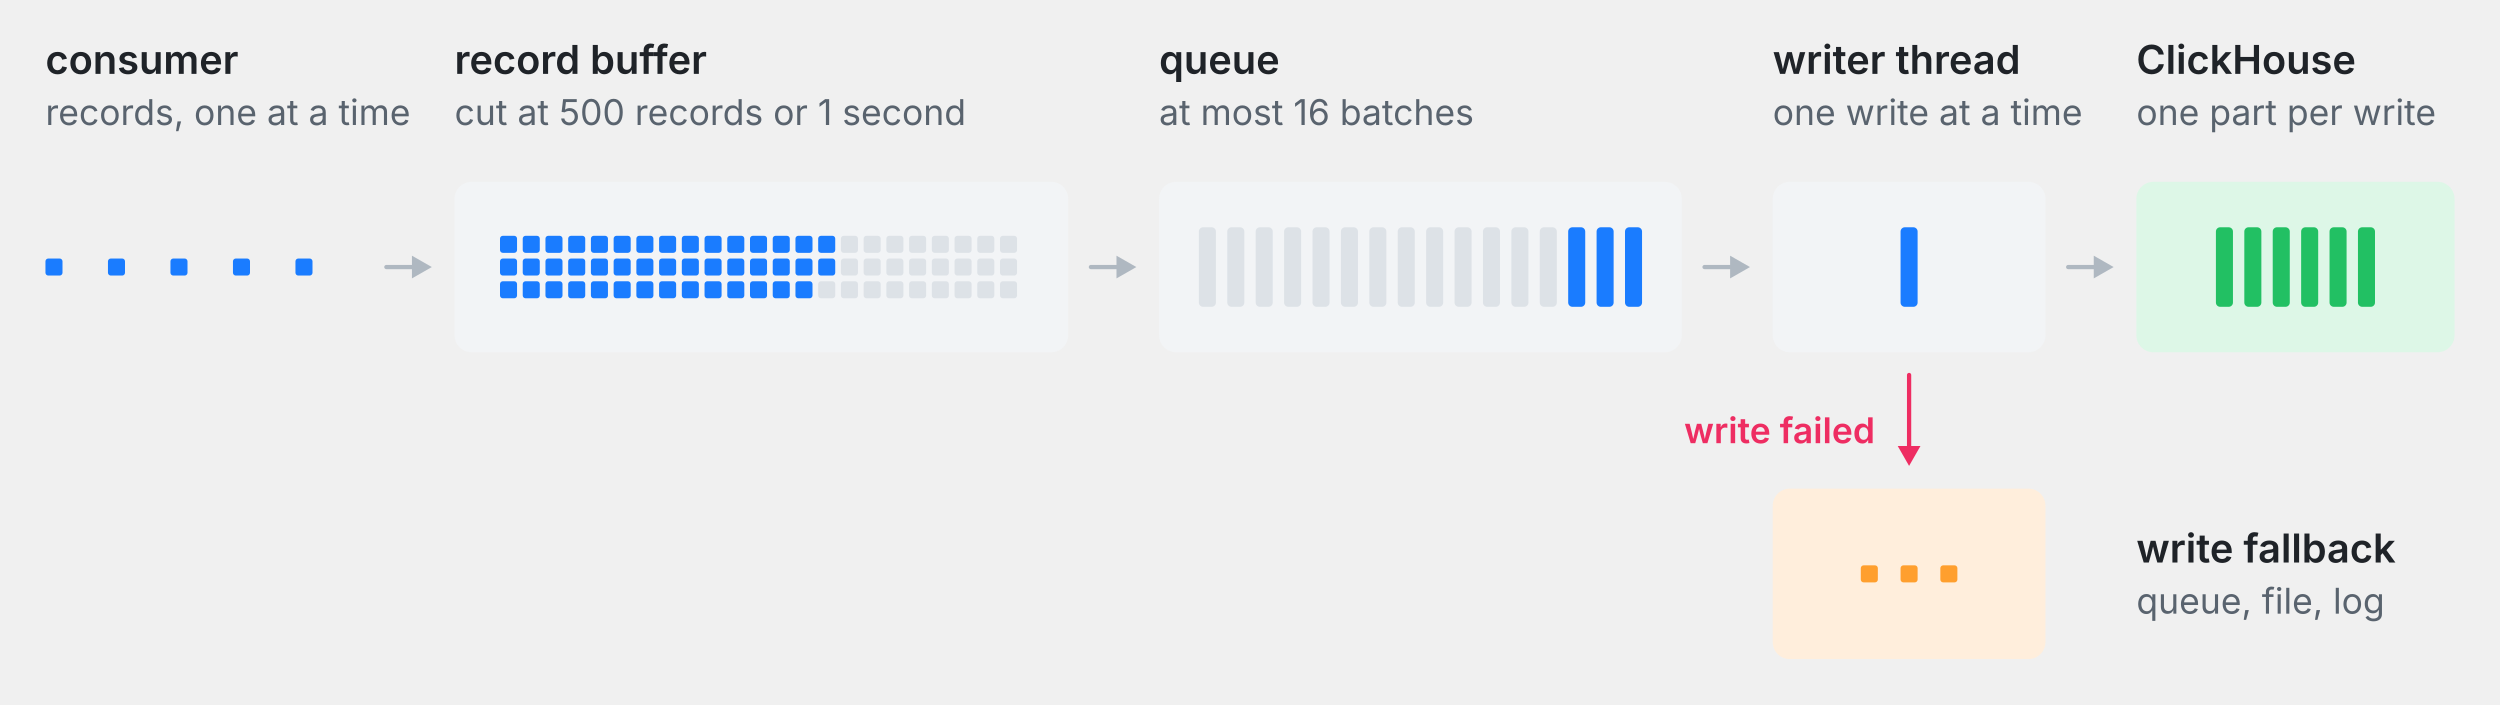
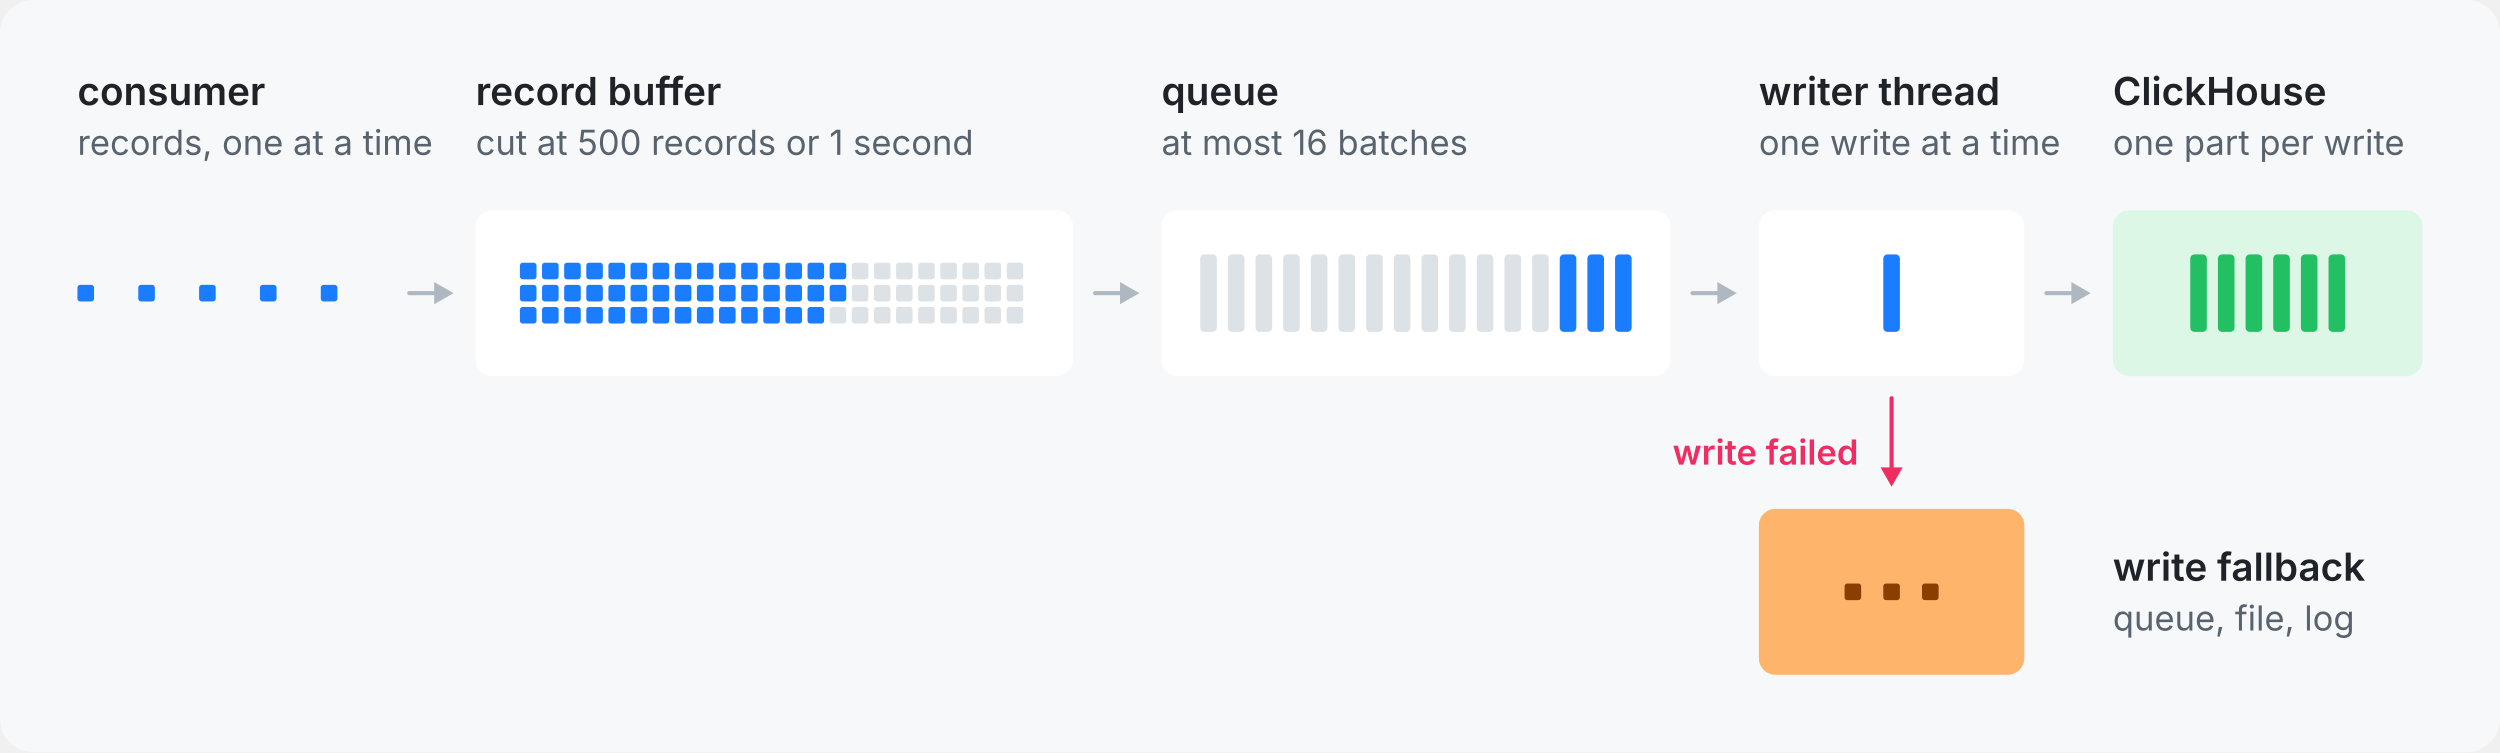
- <svg xmlns="http://www.w3.org/2000/svg" viewBox="0 0 880 248" width="880" height="248" role="img">
-   <text x="16.0" y="26.0" font-family="-apple-system, BlinkMacSystemFont, 'Segoe UI', Inter, Helvetica, Arial, sans-serif" font-size="14" font-weight="600" fill="#1F2328" text-anchor="start">consumer</text>
-   <text x="16.0" y="44.0" font-family="-apple-system, BlinkMacSystemFont, 'Segoe UI', Inter, Helvetica, Arial, sans-serif" font-size="12.5" font-weight="400" fill="#59636E" text-anchor="start">records, one at a time</text>
-   <text x="160.0" y="26.0" font-family="-apple-system, BlinkMacSystemFont, 'Segoe UI', Inter, Helvetica, Arial, sans-serif" font-size="14" font-weight="600" fill="#1F2328" text-anchor="start">record buffer</text>
-   <text x="160.0" y="44.0" font-family="-apple-system, BlinkMacSystemFont, 'Segoe UI', Inter, Helvetica, Arial, sans-serif" font-size="12.5" font-weight="400" fill="#59636E" text-anchor="start">cut at 500 records or 1 second</text>
-   <text x="408.0" y="26.0" font-family="-apple-system, BlinkMacSystemFont, 'Segoe UI', Inter, Helvetica, Arial, sans-serif" font-size="14" font-weight="600" fill="#1F2328" text-anchor="start">queue</text>
-   <text x="408.0" y="44.0" font-family="-apple-system, BlinkMacSystemFont, 'Segoe UI', Inter, Helvetica, Arial, sans-serif" font-size="12.5" font-weight="400" fill="#59636E" text-anchor="start">at most 16 batches</text>
-   <text x="624.0" y="26.0" font-family="-apple-system, BlinkMacSystemFont, 'Segoe UI', Inter, Helvetica, Arial, sans-serif" font-size="14" font-weight="600" fill="#1F2328" text-anchor="start">writer thread</text>
-   <text x="624.0" y="44.0" font-family="-apple-system, BlinkMacSystemFont, 'Segoe UI', Inter, Helvetica, Arial, sans-serif" font-size="12.5" font-weight="400" fill="#59636E" text-anchor="start">one write at a time</text>
-   <text x="752.0" y="26.0" font-family="-apple-system, BlinkMacSystemFont, 'Segoe UI', Inter, Helvetica, Arial, sans-serif" font-size="14" font-weight="600" fill="#1F2328" text-anchor="start">ClickHouse</text>
-   <text x="752.0" y="44.0" font-family="-apple-system, BlinkMacSystemFont, 'Segoe UI', Inter, Helvetica, Arial, sans-serif" font-size="12.5" font-weight="400" fill="#59636E" text-anchor="start">one part per write</text>
-   <path d="M136,94.0 L146,94.0" stroke="#AFB8C1" stroke-width="1.5" fill="none" stroke-linecap="round" stroke-linejoin="round" />
-   <path d="M145,90.0 L152,94.0 L145,98.0 Z" fill="#AFB8C1" />
-   <path d="M384,94.0 L394,94.0" stroke="#AFB8C1" stroke-width="1.5" fill="none" stroke-linecap="round" stroke-linejoin="round" />
-   <path d="M393,90.0 L400,94.0 L393,98.0 Z" fill="#AFB8C1" />
-   <path d="M600,94.0 L610,94.0" stroke="#AFB8C1" stroke-width="1.5" fill="none" stroke-linecap="round" stroke-linejoin="round" />
-   <path d="M609,90.0 L616,94.0 L609,98.0 Z" fill="#AFB8C1" />
-   <path d="M728,94.0 L738,94.0" stroke="#AFB8C1" stroke-width="1.5" fill="none" stroke-linecap="round" stroke-linejoin="round" />
-   <path d="M737,90.0 L744,94.0 L737,98.0 Z" fill="#AFB8C1" />
-   <rect x="16.0" y="91.0" width="6.0" height="6.0" rx="1" fill="#1A7CFF" />
-   <rect x="38.0" y="91.0" width="6.0" height="6.0" rx="1" fill="#1A7CFF" />
-   <rect x="60.0" y="91.0" width="6.0" height="6.0" rx="1" fill="#1A7CFF" />
-   <rect x="82.0" y="91.0" width="6.0" height="6.0" rx="1" fill="#1A7CFF" />
-   <rect x="104.0" y="91.0" width="6.0" height="6.0" rx="1" fill="#1A7CFF" />
-   <rect x="160.0" y="64.0" width="216.0" height="60.0" rx="6" fill="#F2F4F6" />
-   <rect x="176.0" y="83.0" width="6.0" height="6.0" rx="1" fill="#1A7CFF" />
-   <rect x="176.0" y="91.0" width="6.0" height="6.0" rx="1" fill="#1A7CFF" />
-   <rect x="176.0" y="99.0" width="6.0" height="6.0" rx="1" fill="#1A7CFF" />
-   <rect x="184.0" y="83.0" width="6.0" height="6.0" rx="1" fill="#1A7CFF" />
-   <rect x="184.0" y="91.0" width="6.0" height="6.0" rx="1" fill="#1A7CFF" />
-   <rect x="184.0" y="99.0" width="6.0" height="6.0" rx="1" fill="#1A7CFF" />
-   <rect x="192.0" y="83.0" width="6.0" height="6.0" rx="1" fill="#1A7CFF" />
-   <rect x="192.0" y="91.0" width="6.0" height="6.0" rx="1" fill="#1A7CFF" />
-   <rect x="192.0" y="99.0" width="6.0" height="6.0" rx="1" fill="#1A7CFF" />
-   <rect x="200.0" y="83.0" width="6.0" height="6.0" rx="1" fill="#1A7CFF" />
-   <rect x="200.0" y="91.0" width="6.0" height="6.0" rx="1" fill="#1A7CFF" />
-   <rect x="200.0" y="99.0" width="6.0" height="6.0" rx="1" fill="#1A7CFF" />
-   <rect x="208.0" y="83.0" width="6.0" height="6.0" rx="1" fill="#1A7CFF" />
-   <rect x="208.0" y="91.0" width="6.0" height="6.0" rx="1" fill="#1A7CFF" />
-   <rect x="208.0" y="99.0" width="6.0" height="6.0" rx="1" fill="#1A7CFF" />
-   <rect x="216.0" y="83.0" width="6.0" height="6.0" rx="1" fill="#1A7CFF" />
-   <rect x="216.0" y="91.0" width="6.0" height="6.0" rx="1" fill="#1A7CFF" />
-   <rect x="216.0" y="99.0" width="6.0" height="6.0" rx="1" fill="#1A7CFF" />
-   <rect x="224.0" y="83.0" width="6.0" height="6.0" rx="1" fill="#1A7CFF" />
-   <rect x="224.0" y="91.0" width="6.0" height="6.0" rx="1" fill="#1A7CFF" />
-   <rect x="224.0" y="99.0" width="6.0" height="6.0" rx="1" fill="#1A7CFF" />
-   <rect x="232.0" y="83.0" width="6.0" height="6.0" rx="1" fill="#1A7CFF" />
-   <rect x="232.0" y="91.0" width="6.0" height="6.0" rx="1" fill="#1A7CFF" />
-   <rect x="232.0" y="99.0" width="6.0" height="6.0" rx="1" fill="#1A7CFF" />
-   <rect x="240.0" y="83.0" width="6.0" height="6.0" rx="1" fill="#1A7CFF" />
-   <rect x="240.0" y="91.0" width="6.0" height="6.0" rx="1" fill="#1A7CFF" />
-   <rect x="240.0" y="99.0" width="6.0" height="6.0" rx="1" fill="#1A7CFF" />
-   <rect x="248.0" y="83.0" width="6.0" height="6.0" rx="1" fill="#1A7CFF" />
-   <rect x="248.0" y="91.0" width="6.0" height="6.0" rx="1" fill="#1A7CFF" />
-   <rect x="248.0" y="99.0" width="6.0" height="6.0" rx="1" fill="#1A7CFF" />
-   <rect x="256.0" y="83.0" width="6.0" height="6.0" rx="1" fill="#1A7CFF" />
-   <rect x="256.0" y="91.0" width="6.0" height="6.0" rx="1" fill="#1A7CFF" />
-   <rect x="256.0" y="99.0" width="6.0" height="6.0" rx="1" fill="#1A7CFF" />
-   <rect x="264.0" y="83.0" width="6.0" height="6.0" rx="1" fill="#1A7CFF" />
-   <rect x="264.0" y="91.0" width="6.0" height="6.0" rx="1" fill="#1A7CFF" />
-   <rect x="264.0" y="99.0" width="6.0" height="6.0" rx="1" fill="#1A7CFF" />
-   <rect x="272.0" y="83.0" width="6.0" height="6.0" rx="1" fill="#1A7CFF" />
-   <rect x="272.0" y="91.0" width="6.0" height="6.0" rx="1" fill="#1A7CFF" />
-   <rect x="272.0" y="99.0" width="6.0" height="6.0" rx="1" fill="#1A7CFF" />
-   <rect x="280.0" y="83.0" width="6.0" height="6.0" rx="1" fill="#1A7CFF" />
-   <rect x="280.0" y="91.0" width="6.0" height="6.0" rx="1" fill="#1A7CFF" />
-   <rect x="280.0" y="99.0" width="6.0" height="6.0" rx="1" fill="#1A7CFF" />
-   <rect x="288.0" y="83.0" width="6.0" height="6.0" rx="1" fill="#1A7CFF" />
-   <rect x="288.0" y="91.0" width="6.0" height="6.0" rx="1" fill="#1A7CFF" />
-   <rect x="288.0" y="99.0" width="6.0" height="6.0" rx="1" fill="#DDE2E7" />
-   <rect x="296.0" y="83.0" width="6.0" height="6.0" rx="1" fill="#DDE2E7" />
-   <rect x="296.0" y="91.0" width="6.0" height="6.0" rx="1" fill="#DDE2E7" />
-   <rect x="296.0" y="99.0" width="6.0" height="6.0" rx="1" fill="#DDE2E7" />
-   <rect x="304.0" y="83.0" width="6.0" height="6.0" rx="1" fill="#DDE2E7" />
-   <rect x="304.0" y="91.0" width="6.0" height="6.0" rx="1" fill="#DDE2E7" />
-   <rect x="304.0" y="99.0" width="6.0" height="6.0" rx="1" fill="#DDE2E7" />
-   <rect x="312.0" y="83.0" width="6.0" height="6.0" rx="1" fill="#DDE2E7" />
-   <rect x="312.0" y="91.0" width="6.0" height="6.0" rx="1" fill="#DDE2E7" />
-   <rect x="312.0" y="99.0" width="6.0" height="6.0" rx="1" fill="#DDE2E7" />
-   <rect x="320.0" y="83.0" width="6.0" height="6.0" rx="1" fill="#DDE2E7" />
-   <rect x="320.0" y="91.0" width="6.0" height="6.0" rx="1" fill="#DDE2E7" />
-   <rect x="320.0" y="99.0" width="6.0" height="6.0" rx="1" fill="#DDE2E7" />
-   <rect x="328.0" y="83.0" width="6.0" height="6.0" rx="1" fill="#DDE2E7" />
-   <rect x="328.0" y="91.0" width="6.0" height="6.0" rx="1" fill="#DDE2E7" />
-   <rect x="328.0" y="99.0" width="6.0" height="6.0" rx="1" fill="#DDE2E7" />
-   <rect x="336.0" y="83.0" width="6.0" height="6.0" rx="1" fill="#DDE2E7" />
-   <rect x="336.0" y="91.0" width="6.0" height="6.0" rx="1" fill="#DDE2E7" />
-   <rect x="336.0" y="99.0" width="6.0" height="6.0" rx="1" fill="#DDE2E7" />
-   <rect x="344.0" y="83.0" width="6.0" height="6.0" rx="1" fill="#DDE2E7" />
-   <rect x="344.0" y="91.0" width="6.0" height="6.0" rx="1" fill="#DDE2E7" />
-   <rect x="344.0" y="99.0" width="6.0" height="6.0" rx="1" fill="#DDE2E7" />
-   <rect x="352.0" y="83.0" width="6.0" height="6.0" rx="1" fill="#DDE2E7" />
-   <rect x="352.0" y="91.0" width="6.0" height="6.0" rx="1" fill="#DDE2E7" />
-   <rect x="352.0" y="99.0" width="6.0" height="6.0" rx="1" fill="#DDE2E7" />
-   <rect x="408.0" y="64.0" width="184.0" height="60.0" rx="6" fill="#F2F4F6" />
-   <rect x="422.0" y="80.0" width="6.0" height="28.0" rx="1.5" fill="#DDE2E7" />
-   <rect x="432.0" y="80.0" width="6.0" height="28.0" rx="1.5" fill="#DDE2E7" />
-   <rect x="442.0" y="80.0" width="6.0" height="28.0" rx="1.5" fill="#DDE2E7" />
-   <rect x="452.0" y="80.0" width="6.0" height="28.0" rx="1.5" fill="#DDE2E7" />
-   <rect x="462.0" y="80.0" width="6.0" height="28.0" rx="1.5" fill="#DDE2E7" />
-   <rect x="472.0" y="80.0" width="6.0" height="28.0" rx="1.5" fill="#DDE2E7" />
-   <rect x="482.0" y="80.0" width="6.0" height="28.0" rx="1.5" fill="#DDE2E7" />
-   <rect x="492.0" y="80.0" width="6.0" height="28.0" rx="1.5" fill="#DDE2E7" />
-   <rect x="502.0" y="80.0" width="6.0" height="28.0" rx="1.5" fill="#DDE2E7" />
-   <rect x="512.0" y="80.0" width="6.0" height="28.0" rx="1.5" fill="#DDE2E7" />
-   <rect x="522.0" y="80.0" width="6.0" height="28.0" rx="1.5" fill="#DDE2E7" />
-   <rect x="532.0" y="80.0" width="6.0" height="28.0" rx="1.5" fill="#DDE2E7" />
-   <rect x="542.0" y="80.0" width="6.0" height="28.0" rx="1.5" fill="#DDE2E7" />
-   <rect x="552.0" y="80.0" width="6.0" height="28.0" rx="1.5" fill="#1A7CFF" />
-   <rect x="562.0" y="80.0" width="6.0" height="28.0" rx="1.5" fill="#1A7CFF" />
-   <rect x="572.0" y="80.0" width="6.0" height="28.0" rx="1.5" fill="#1A7CFF" />
-   <rect x="624.0" y="64.0" width="96.0" height="60.0" rx="6" fill="#F2F4F6" />
-   <rect x="669.0" y="80.0" width="6.0" height="28.0" rx="1.5" fill="#1A7CFF" />
-   <rect x="752.0" y="64.0" width="112.0" height="60.0" rx="6" fill="#DDF7E7" />
-   <rect x="780.0" y="80.0" width="6.0" height="28.0" rx="1.5" fill="#22C063" />
-   <rect x="790.0" y="80.0" width="6.0" height="28.0" rx="1.5" fill="#22C063" />
-   <rect x="800.0" y="80.0" width="6.0" height="28.0" rx="1.5" fill="#22C063" />
-   <rect x="810.0" y="80.0" width="6.0" height="28.0" rx="1.5" fill="#22C063" />
-   <rect x="820.0" y="80.0" width="6.0" height="28.0" rx="1.5" fill="#22C063" />
-   <rect x="830.0" y="80.0" width="6.0" height="28.0" rx="1.5" fill="#22C063" />
-   <rect x="624.0" y="172.0" width="96.0" height="60.0" rx="6" fill="#FFEEDC" />
-   <rect x="655.0" y="199.0" width="6.0" height="6.0" rx="1" fill="#FF9F2E" />
-   <rect x="669.0" y="199.0" width="6.0" height="6.0" rx="1" fill="#FF9F2E" />
-   <rect x="683.0" y="199.0" width="6.0" height="6.0" rx="1" fill="#FF9F2E" />
-   <path d="M672.0,132 L672.0,158" stroke="#EE2D62" stroke-width="1.5" fill="none" stroke-linecap="round" stroke-linejoin="round" />
-   <path d="M668.0,157 L672.0,164 L676.0,157 Z" fill="#EE2D62" />
-   <text x="660.0" y="156.0" font-family="-apple-system, BlinkMacSystemFont, 'Segoe UI', Inter, Helvetica, Arial, sans-serif" font-size="12.5" font-weight="600" fill="#EE2D62" text-anchor="end">write failed</text>
-   <text x="752.0" y="198.0" font-family="-apple-system, BlinkMacSystemFont, 'Segoe UI', Inter, Helvetica, Arial, sans-serif" font-size="14" font-weight="600" fill="#1F2328" text-anchor="start">write fallback</text>
-   <text x="752.0" y="216.0" font-family="-apple-system, BlinkMacSystemFont, 'Segoe UI', Inter, Helvetica, Arial, sans-serif" font-size="12.5" font-weight="400" fill="#59636E" text-anchor="start">queue, file, log</text>
+ <svg xmlns="http://www.w3.org/2000/svg" viewBox="0 0 904 272" width="904" height="272" role="img">
+   <rect width="904" height="272" rx="12" fill="#F6F8FA" />
+   <g transform="translate(12,12)">
+     <text x="16.0" y="26.0" font-family="-apple-system, BlinkMacSystemFont, 'Segoe UI', Inter, Helvetica, Arial, sans-serif" font-size="14" font-weight="600" fill="#1F2328" text-anchor="start">consumer</text>
+     <text x="16.0" y="44.0" font-family="-apple-system, BlinkMacSystemFont, 'Segoe UI', Inter, Helvetica, Arial, sans-serif" font-size="12.5" font-weight="400" fill="#59636E" text-anchor="start">records, one at a time</text>
+     <text x="160.0" y="26.0" font-family="-apple-system, BlinkMacSystemFont, 'Segoe UI', Inter, Helvetica, Arial, sans-serif" font-size="14" font-weight="600" fill="#1F2328" text-anchor="start">record buffer</text>
+     <text x="160.0" y="44.0" font-family="-apple-system, BlinkMacSystemFont, 'Segoe UI', Inter, Helvetica, Arial, sans-serif" font-size="12.5" font-weight="400" fill="#59636E" text-anchor="start">cut at 500 records or 1 second</text>
+     <text x="408.0" y="26.0" font-family="-apple-system, BlinkMacSystemFont, 'Segoe UI', Inter, Helvetica, Arial, sans-serif" font-size="14" font-weight="600" fill="#1F2328" text-anchor="start">queue</text>
+     <text x="408.0" y="44.0" font-family="-apple-system, BlinkMacSystemFont, 'Segoe UI', Inter, Helvetica, Arial, sans-serif" font-size="12.5" font-weight="400" fill="#59636E" text-anchor="start">at most 16 batches</text>
+     <text x="624.0" y="26.0" font-family="-apple-system, BlinkMacSystemFont, 'Segoe UI', Inter, Helvetica, Arial, sans-serif" font-size="14" font-weight="600" fill="#1F2328" text-anchor="start">writer thread</text>
+     <text x="624.0" y="44.0" font-family="-apple-system, BlinkMacSystemFont, 'Segoe UI', Inter, Helvetica, Arial, sans-serif" font-size="12.5" font-weight="400" fill="#59636E" text-anchor="start">one write at a time</text>
+     <text x="752.0" y="26.0" font-family="-apple-system, BlinkMacSystemFont, 'Segoe UI', Inter, Helvetica, Arial, sans-serif" font-size="14" font-weight="600" fill="#1F2328" text-anchor="start">ClickHouse</text>
+     <text x="752.0" y="44.0" font-family="-apple-system, BlinkMacSystemFont, 'Segoe UI', Inter, Helvetica, Arial, sans-serif" font-size="12.5" font-weight="400" fill="#59636E" text-anchor="start">one part per write</text>
+     <path d="M136,94.0 L146,94.0" stroke="#AFB8C1" stroke-width="1.5" fill="none" stroke-linecap="round" stroke-linejoin="round" />
+     <path d="M145,90.0 L152,94.0 L145,98.0 Z" fill="#AFB8C1" />
+     <path d="M384,94.0 L394,94.0" stroke="#AFB8C1" stroke-width="1.5" fill="none" stroke-linecap="round" stroke-linejoin="round" />
+     <path d="M393,90.0 L400,94.0 L393,98.0 Z" fill="#AFB8C1" />
+     <path d="M600,94.0 L610,94.0" stroke="#AFB8C1" stroke-width="1.5" fill="none" stroke-linecap="round" stroke-linejoin="round" />
+     <path d="M609,90.0 L616,94.0 L609,98.0 Z" fill="#AFB8C1" />
+     <path d="M728,94.0 L738,94.0" stroke="#AFB8C1" stroke-width="1.5" fill="none" stroke-linecap="round" stroke-linejoin="round" />
+     <path d="M737,90.0 L744,94.0 L737,98.0 Z" fill="#AFB8C1" />
+     <rect x="16.0" y="91.0" width="6.0" height="6.0" rx="1" fill="#1A7CFF" />
+     <rect x="38.0" y="91.0" width="6.0" height="6.0" rx="1" fill="#1A7CFF" />
+     <rect x="60.0" y="91.0" width="6.0" height="6.0" rx="1" fill="#1A7CFF" />
+     <rect x="82.0" y="91.0" width="6.0" height="6.0" rx="1" fill="#1A7CFF" />
+     <rect x="104.0" y="91.0" width="6.0" height="6.0" rx="1" fill="#1A7CFF" />
+     <rect x="160.0" y="64.0" width="216.0" height="60.0" rx="6" fill="#FFFFFF" />
+     <rect x="176.0" y="83.0" width="6.0" height="6.0" rx="1" fill="#1A7CFF" />
+     <rect x="176.0" y="91.0" width="6.0" height="6.0" rx="1" fill="#1A7CFF" />
+     <rect x="176.0" y="99.0" width="6.0" height="6.0" rx="1" fill="#1A7CFF" />
+     <rect x="184.0" y="83.0" width="6.0" height="6.0" rx="1" fill="#1A7CFF" />
+     <rect x="184.0" y="91.0" width="6.0" height="6.0" rx="1" fill="#1A7CFF" />
+     <rect x="184.0" y="99.0" width="6.0" height="6.0" rx="1" fill="#1A7CFF" />
+     <rect x="192.0" y="83.0" width="6.0" height="6.0" rx="1" fill="#1A7CFF" />
+     <rect x="192.0" y="91.0" width="6.0" height="6.0" rx="1" fill="#1A7CFF" />
+     <rect x="192.0" y="99.0" width="6.0" height="6.0" rx="1" fill="#1A7CFF" />
+     <rect x="200.0" y="83.0" width="6.0" height="6.0" rx="1" fill="#1A7CFF" />
+     <rect x="200.0" y="91.0" width="6.0" height="6.0" rx="1" fill="#1A7CFF" />
+     <rect x="200.0" y="99.0" width="6.0" height="6.0" rx="1" fill="#1A7CFF" />
+     <rect x="208.0" y="83.0" width="6.0" height="6.0" rx="1" fill="#1A7CFF" />
+     <rect x="208.0" y="91.0" width="6.0" height="6.0" rx="1" fill="#1A7CFF" />
+     <rect x="208.0" y="99.0" width="6.0" height="6.0" rx="1" fill="#1A7CFF" />
+     <rect x="216.0" y="83.0" width="6.0" height="6.0" rx="1" fill="#1A7CFF" />
+     <rect x="216.0" y="91.0" width="6.0" height="6.0" rx="1" fill="#1A7CFF" />
+     <rect x="216.0" y="99.0" width="6.0" height="6.0" rx="1" fill="#1A7CFF" />
+     <rect x="224.0" y="83.0" width="6.0" height="6.0" rx="1" fill="#1A7CFF" />
+     <rect x="224.0" y="91.0" width="6.0" height="6.0" rx="1" fill="#1A7CFF" />
+     <rect x="224.0" y="99.0" width="6.0" height="6.0" rx="1" fill="#1A7CFF" />
+     <rect x="232.0" y="83.0" width="6.0" height="6.0" rx="1" fill="#1A7CFF" />
+     <rect x="232.0" y="91.0" width="6.0" height="6.0" rx="1" fill="#1A7CFF" />
+     <rect x="232.0" y="99.0" width="6.0" height="6.0" rx="1" fill="#1A7CFF" />
+     <rect x="240.0" y="83.0" width="6.0" height="6.0" rx="1" fill="#1A7CFF" />
+     <rect x="240.0" y="91.0" width="6.0" height="6.0" rx="1" fill="#1A7CFF" />
+     <rect x="240.0" y="99.0" width="6.0" height="6.0" rx="1" fill="#1A7CFF" />
+     <rect x="248.0" y="83.0" width="6.0" height="6.0" rx="1" fill="#1A7CFF" />
+     <rect x="248.0" y="91.0" width="6.0" height="6.0" rx="1" fill="#1A7CFF" />
+     <rect x="248.0" y="99.0" width="6.0" height="6.0" rx="1" fill="#1A7CFF" />
+     <rect x="256.0" y="83.0" width="6.0" height="6.0" rx="1" fill="#1A7CFF" />
+     <rect x="256.0" y="91.0" width="6.0" height="6.0" rx="1" fill="#1A7CFF" />
+     <rect x="256.0" y="99.0" width="6.0" height="6.0" rx="1" fill="#1A7CFF" />
+     <rect x="264.0" y="83.0" width="6.0" height="6.0" rx="1" fill="#1A7CFF" />
+     <rect x="264.0" y="91.0" width="6.0" height="6.0" rx="1" fill="#1A7CFF" />
+     <rect x="264.0" y="99.0" width="6.0" height="6.0" rx="1" fill="#1A7CFF" />
+     <rect x="272.0" y="83.0" width="6.0" height="6.0" rx="1" fill="#1A7CFF" />
+     <rect x="272.0" y="91.0" width="6.0" height="6.0" rx="1" fill="#1A7CFF" />
+     <rect x="272.0" y="99.0" width="6.0" height="6.0" rx="1" fill="#1A7CFF" />
+     <rect x="280.0" y="83.0" width="6.0" height="6.0" rx="1" fill="#1A7CFF" />
+     <rect x="280.0" y="91.0" width="6.0" height="6.0" rx="1" fill="#1A7CFF" />
+     <rect x="280.0" y="99.0" width="6.0" height="6.0" rx="1" fill="#1A7CFF" />
+     <rect x="288.0" y="83.0" width="6.0" height="6.0" rx="1" fill="#1A7CFF" />
+     <rect x="288.0" y="91.0" width="6.0" height="6.0" rx="1" fill="#1A7CFF" />
+     <rect x="288.0" y="99.0" width="6.0" height="6.0" rx="1" fill="#DDE2E7" />
+     <rect x="296.0" y="83.0" width="6.0" height="6.0" rx="1" fill="#DDE2E7" />
+     <rect x="296.0" y="91.0" width="6.0" height="6.0" rx="1" fill="#DDE2E7" />
+     <rect x="296.0" y="99.0" width="6.0" height="6.0" rx="1" fill="#DDE2E7" />
+     <rect x="304.0" y="83.0" width="6.0" height="6.0" rx="1" fill="#DDE2E7" />
+     <rect x="304.0" y="91.0" width="6.0" height="6.0" rx="1" fill="#DDE2E7" />
+     <rect x="304.0" y="99.0" width="6.0" height="6.0" rx="1" fill="#DDE2E7" />
+     <rect x="312.0" y="83.0" width="6.0" height="6.0" rx="1" fill="#DDE2E7" />
+     <rect x="312.0" y="91.0" width="6.0" height="6.0" rx="1" fill="#DDE2E7" />
+     <rect x="312.0" y="99.0" width="6.0" height="6.0" rx="1" fill="#DDE2E7" />
+     <rect x="320.0" y="83.0" width="6.0" height="6.0" rx="1" fill="#DDE2E7" />
+     <rect x="320.0" y="91.0" width="6.0" height="6.0" rx="1" fill="#DDE2E7" />
+     <rect x="320.0" y="99.0" width="6.0" height="6.0" rx="1" fill="#DDE2E7" />
+     <rect x="328.0" y="83.0" width="6.0" height="6.0" rx="1" fill="#DDE2E7" />
+     <rect x="328.0" y="91.0" width="6.0" height="6.0" rx="1" fill="#DDE2E7" />
+     <rect x="328.0" y="99.0" width="6.0" height="6.0" rx="1" fill="#DDE2E7" />
+     <rect x="336.0" y="83.0" width="6.0" height="6.0" rx="1" fill="#DDE2E7" />
+     <rect x="336.0" y="91.0" width="6.0" height="6.0" rx="1" fill="#DDE2E7" />
+     <rect x="336.0" y="99.0" width="6.0" height="6.0" rx="1" fill="#DDE2E7" />
+     <rect x="344.0" y="83.0" width="6.0" height="6.0" rx="1" fill="#DDE2E7" />
+     <rect x="344.0" y="91.0" width="6.0" height="6.0" rx="1" fill="#DDE2E7" />
+     <rect x="344.0" y="99.0" width="6.0" height="6.0" rx="1" fill="#DDE2E7" />
+     <rect x="352.0" y="83.0" width="6.0" height="6.0" rx="1" fill="#DDE2E7" />
+     <rect x="352.0" y="91.0" width="6.0" height="6.0" rx="1" fill="#DDE2E7" />
+     <rect x="352.0" y="99.0" width="6.0" height="6.0" rx="1" fill="#DDE2E7" />
+     <rect x="408.0" y="64.0" width="184.0" height="60.0" rx="6" fill="#FFFFFF" />
+     <rect x="422.0" y="80.0" width="6.0" height="28.0" rx="1.5" fill="#DDE2E7" />
+     <rect x="432.0" y="80.0" width="6.0" height="28.0" rx="1.5" fill="#DDE2E7" />
+     <rect x="442.0" y="80.0" width="6.0" height="28.0" rx="1.5" fill="#DDE2E7" />
+     <rect x="452.0" y="80.0" width="6.0" height="28.0" rx="1.5" fill="#DDE2E7" />
+     <rect x="462.0" y="80.0" width="6.0" height="28.0" rx="1.5" fill="#DDE2E7" />
+     <rect x="472.0" y="80.0" width="6.0" height="28.0" rx="1.5" fill="#DDE2E7" />
+     <rect x="482.0" y="80.0" width="6.0" height="28.0" rx="1.5" fill="#DDE2E7" />
+     <rect x="492.0" y="80.0" width="6.0" height="28.0" rx="1.5" fill="#DDE2E7" />
+     <rect x="502.0" y="80.0" width="6.0" height="28.0" rx="1.5" fill="#DDE2E7" />
+     <rect x="512.0" y="80.0" width="6.0" height="28.0" rx="1.5" fill="#DDE2E7" />
+     <rect x="522.0" y="80.0" width="6.0" height="28.0" rx="1.5" fill="#DDE2E7" />
+     <rect x="532.0" y="80.0" width="6.0" height="28.0" rx="1.5" fill="#DDE2E7" />
+     <rect x="542.0" y="80.0" width="6.0" height="28.0" rx="1.5" fill="#DDE2E7" />
+     <rect x="552.0" y="80.0" width="6.0" height="28.0" rx="1.5" fill="#1A7CFF" />
+     <rect x="562.0" y="80.0" width="6.0" height="28.0" rx="1.5" fill="#1A7CFF" />
+     <rect x="572.0" y="80.0" width="6.0" height="28.0" rx="1.5" fill="#1A7CFF" />
+     <rect x="624.0" y="64.0" width="96.0" height="60.0" rx="6" fill="#FFFFFF" />
+     <rect x="669.0" y="80.0" width="6.0" height="28.0" rx="1.5" fill="#1A7CFF" />
+     <rect x="752.0" y="64.0" width="112.0" height="60.0" rx="6" fill="#DDF7E7" />
+     <rect x="780.0" y="80.0" width="6.0" height="28.0" rx="1.5" fill="#22C063" />
+     <rect x="790.0" y="80.0" width="6.0" height="28.0" rx="1.5" fill="#22C063" />
+     <rect x="800.0" y="80.0" width="6.0" height="28.0" rx="1.5" fill="#22C063" />
+     <rect x="810.0" y="80.0" width="6.0" height="28.0" rx="1.5" fill="#22C063" />
+     <rect x="820.0" y="80.0" width="6.0" height="28.0" rx="1.5" fill="#22C063" />
+     <rect x="830.0" y="80.0" width="6.0" height="28.0" rx="1.5" fill="#22C063" />
+     <rect x="624.0" y="172.0" width="96.0" height="60.0" rx="6" fill="#FFB46B" />
+     <rect x="655.0" y="199.0" width="6.0" height="6.0" rx="1" fill="#8A3F00" />
+     <rect x="669.0" y="199.0" width="6.0" height="6.0" rx="1" fill="#8A3F00" />
+     <rect x="683.0" y="199.0" width="6.0" height="6.0" rx="1" fill="#8A3F00" />
+     <path d="M672.0,132 L672.0,158" stroke="#EE2D62" stroke-width="1.5" fill="none" stroke-linecap="round" stroke-linejoin="round" />
+     <path d="M668.0,157 L672.0,164 L676.0,157 Z" fill="#EE2D62" />
+     <text x="660.0" y="156.0" font-family="-apple-system, BlinkMacSystemFont, 'Segoe UI', Inter, Helvetica, Arial, sans-serif" font-size="12.5" font-weight="600" fill="#EE2D62" text-anchor="end">write failed</text>
+     <text x="752.0" y="198.0" font-family="-apple-system, BlinkMacSystemFont, 'Segoe UI', Inter, Helvetica, Arial, sans-serif" font-size="14" font-weight="600" fill="#1F2328" text-anchor="start">write fallback</text>
+     <text x="752.0" y="216.0" font-family="-apple-system, BlinkMacSystemFont, 'Segoe UI', Inter, Helvetica, Arial, sans-serif" font-size="12.5" font-weight="400" fill="#59636E" text-anchor="start">queue, file, log</text>
+   </g>
</svg>
